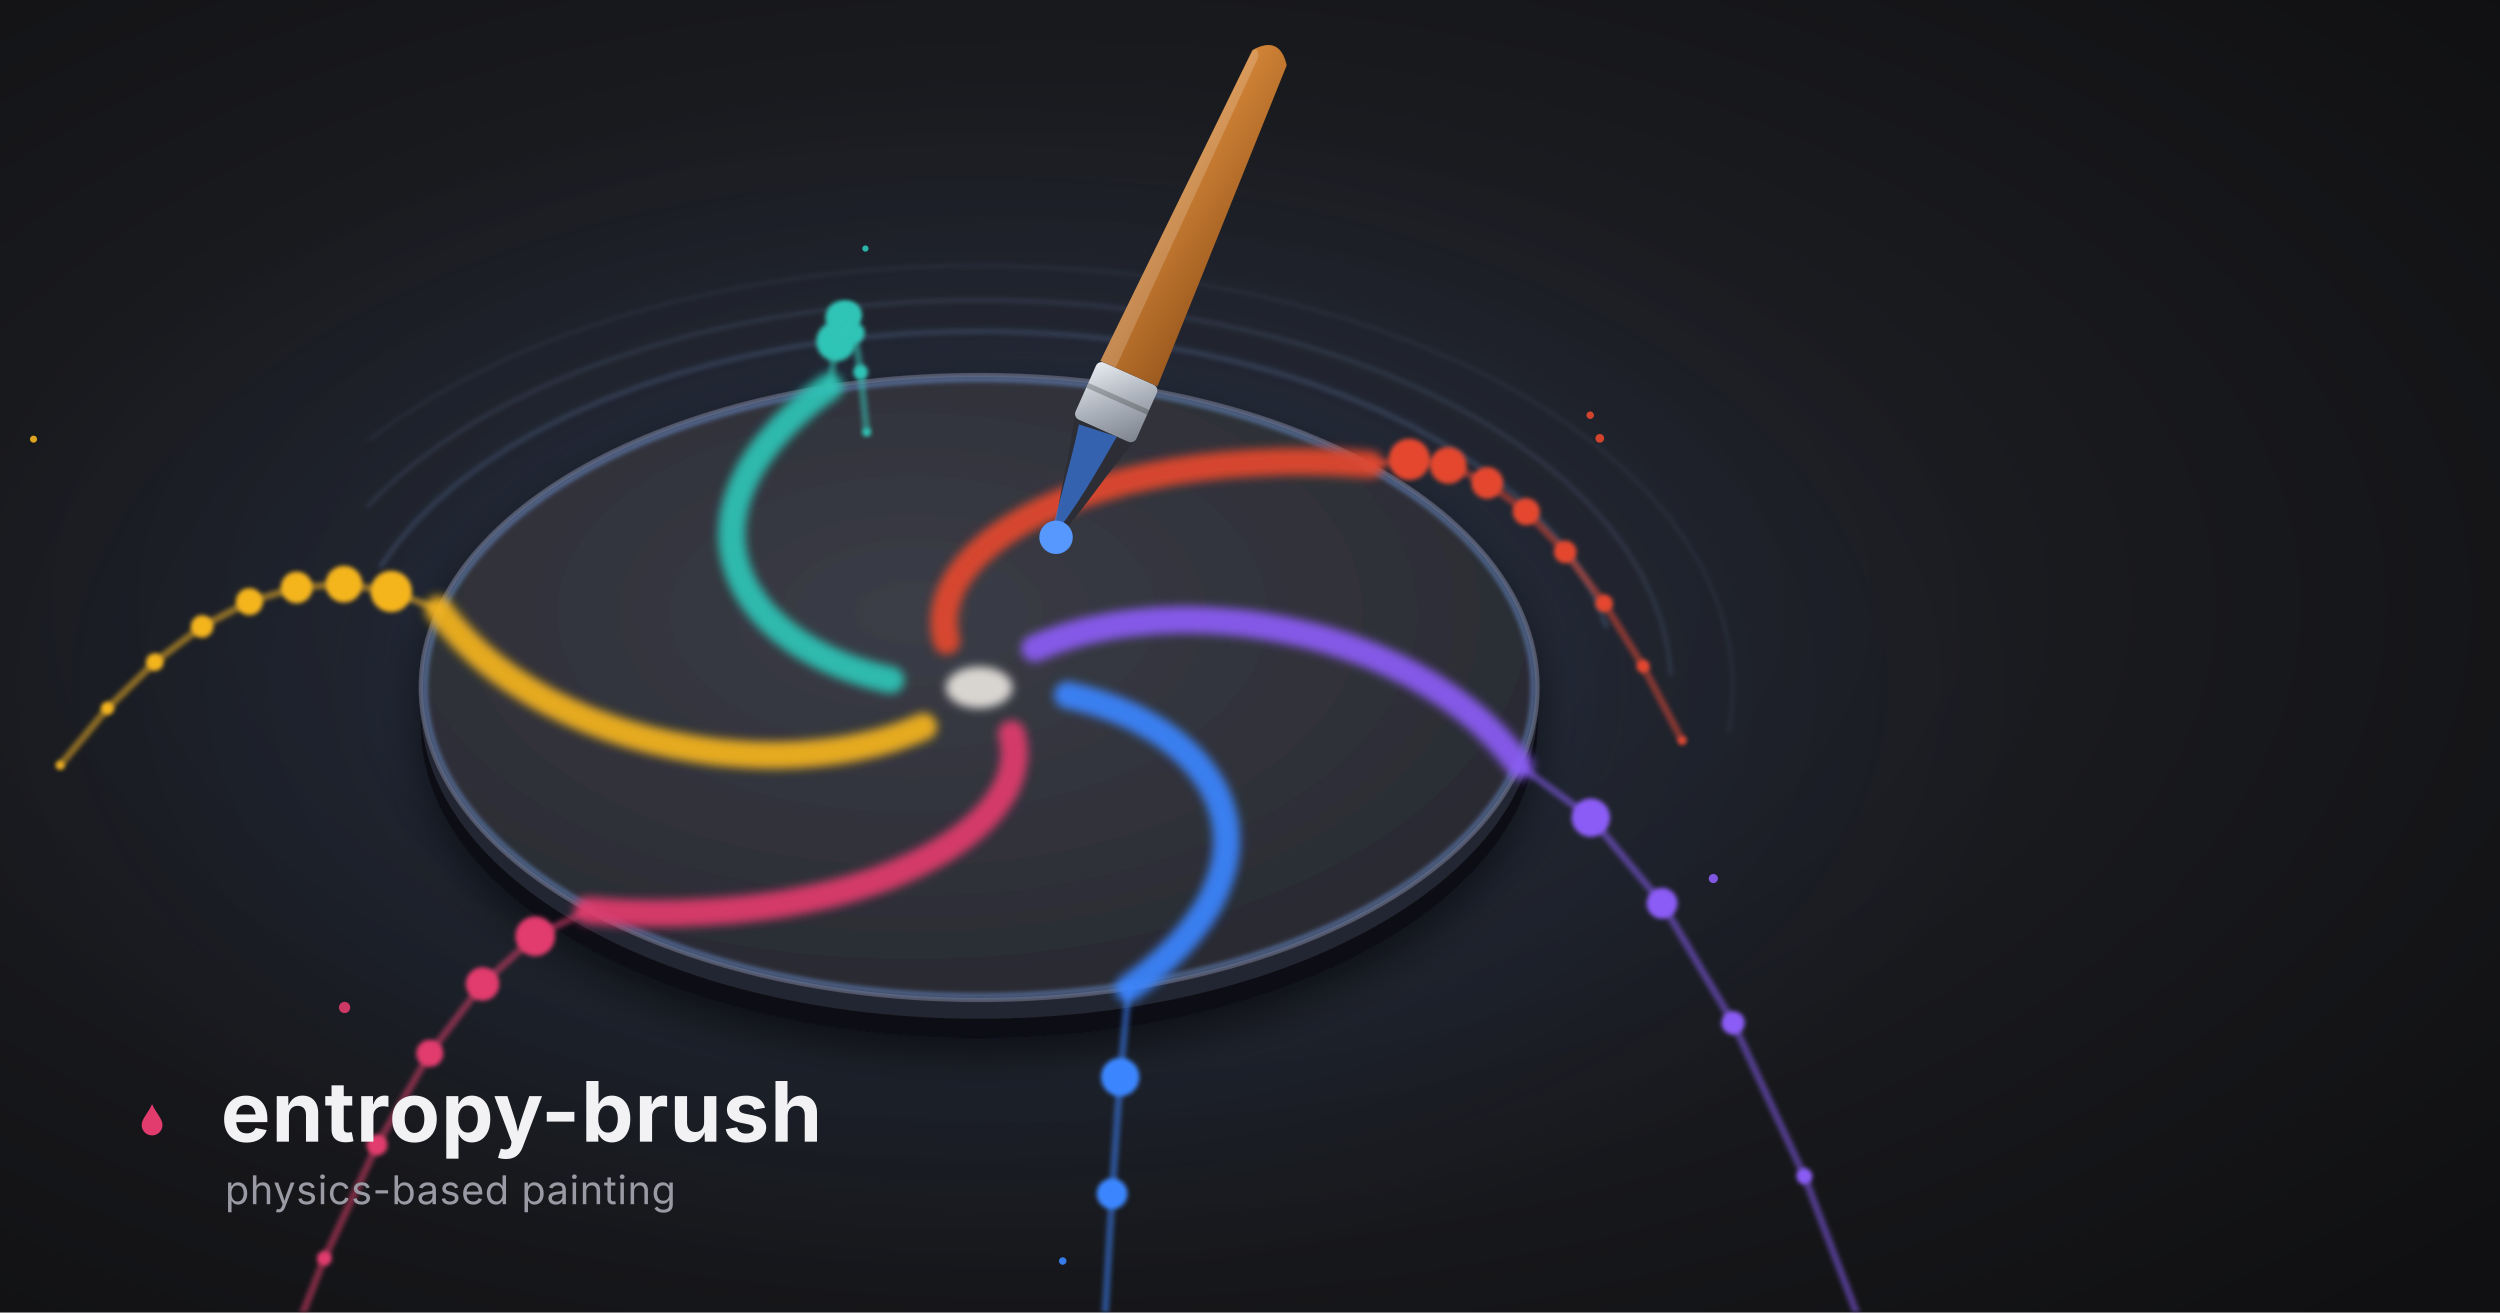
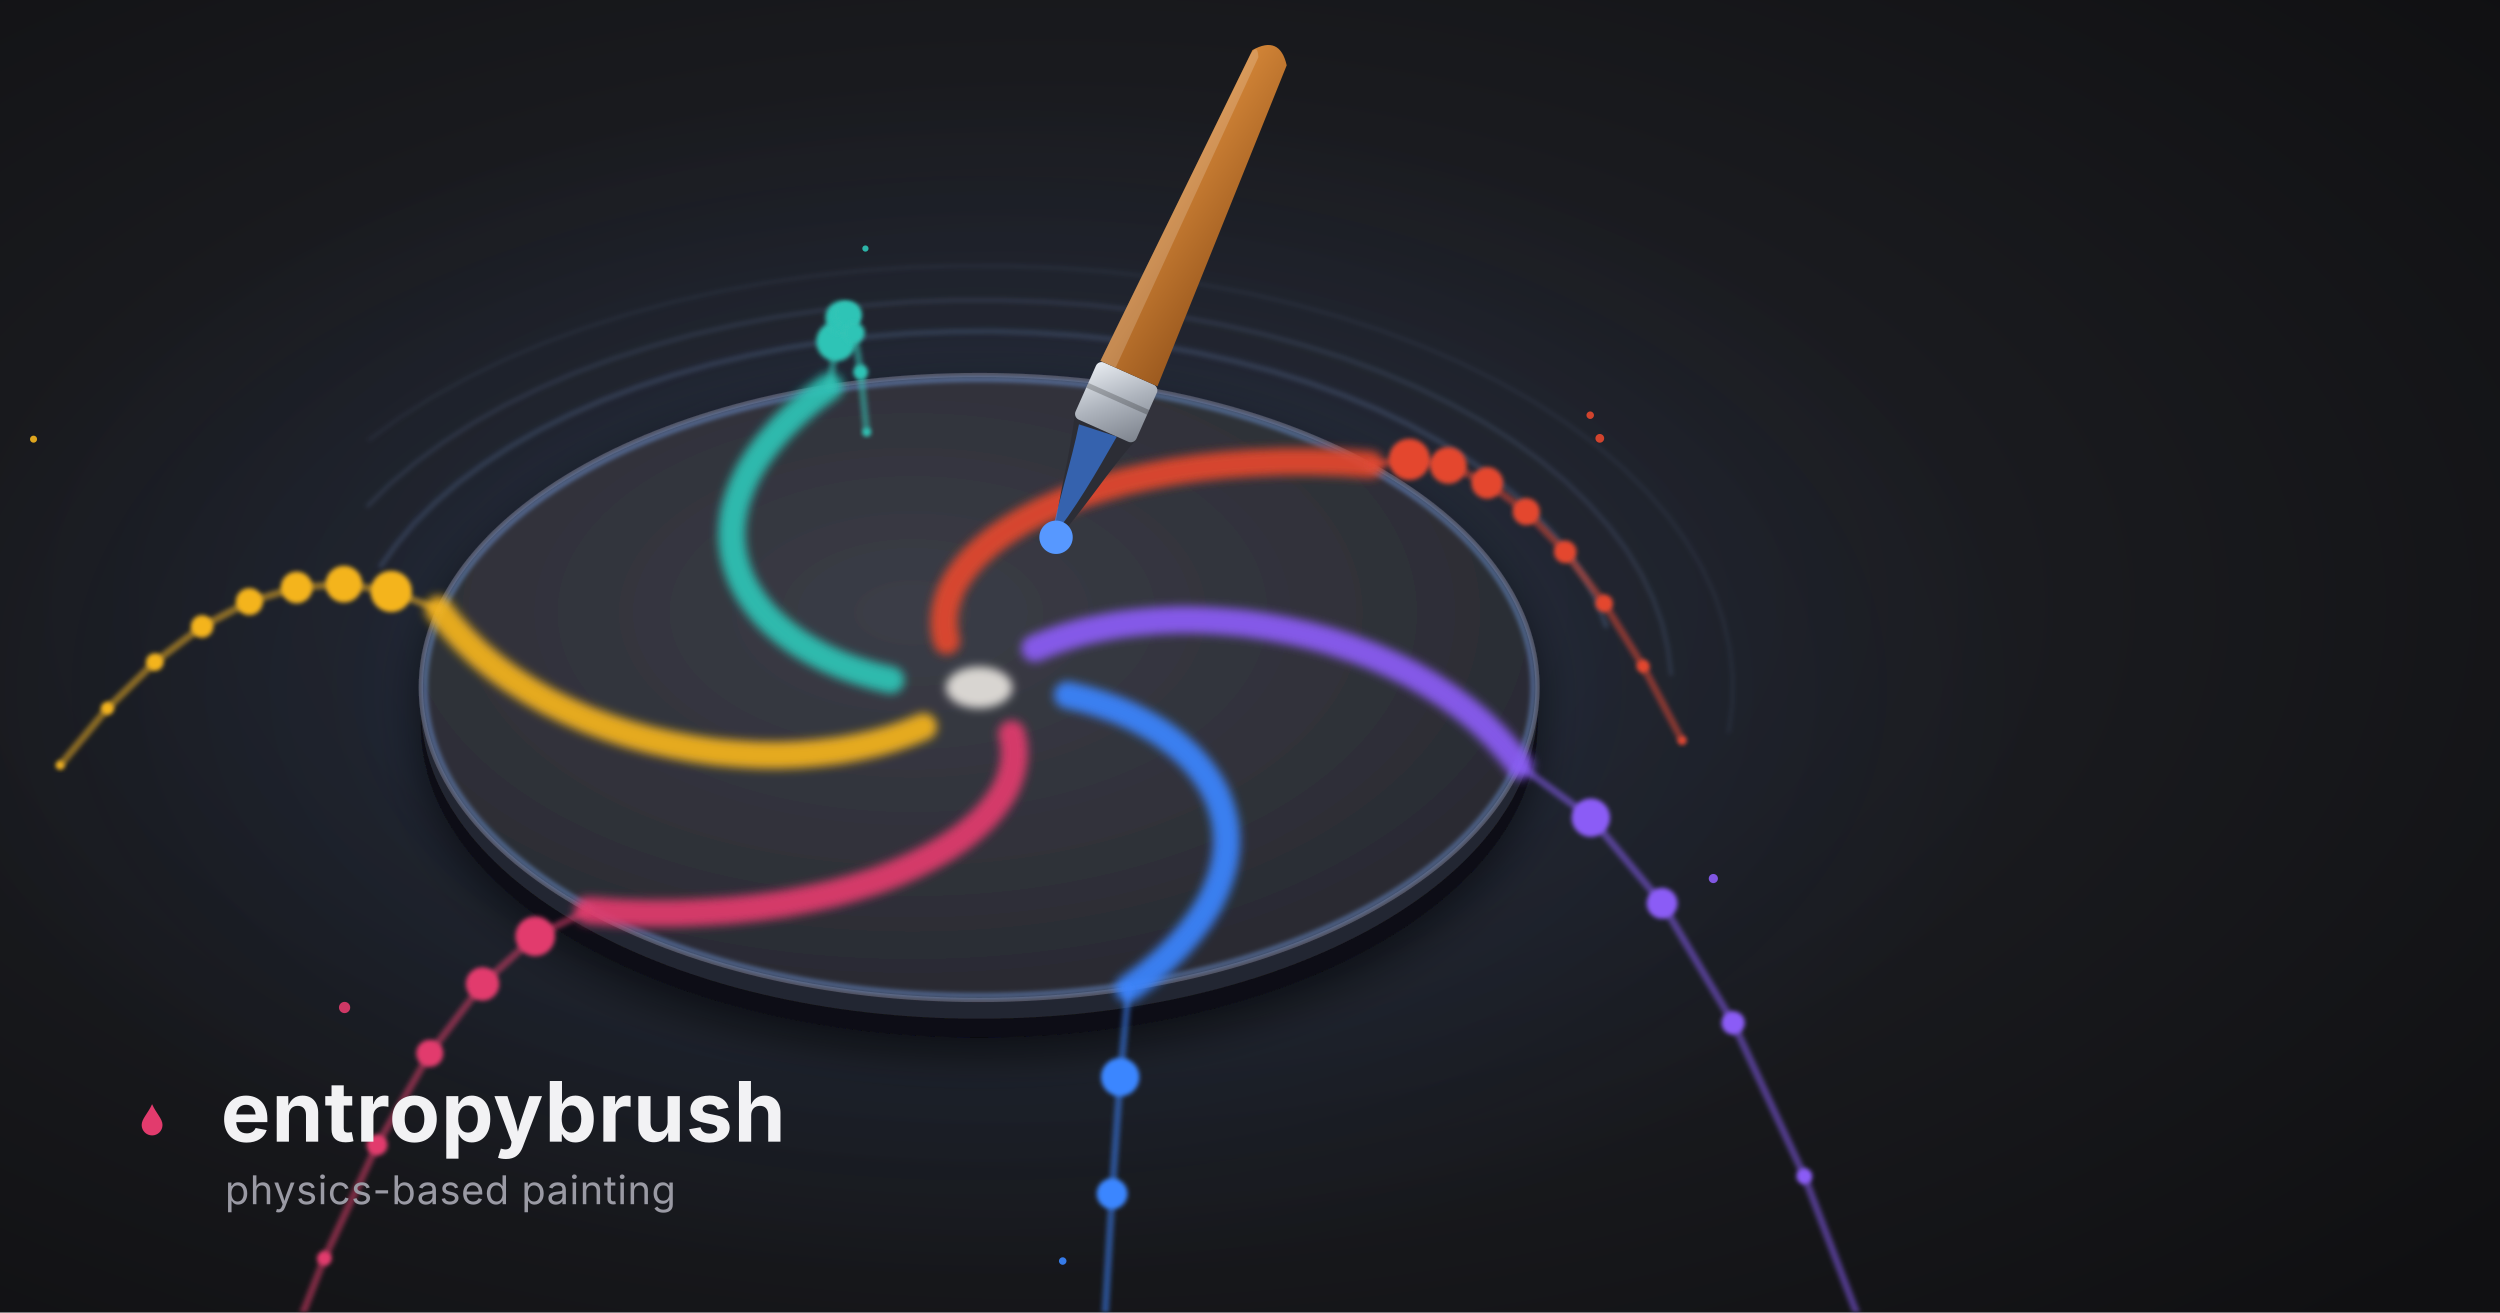
<svg xmlns="http://www.w3.org/2000/svg" viewBox="0 0 1200 630" width="1200" height="630">
  <defs>
    <radialGradient id="bg" cx="42%" cy="46%" r="75%">
      <stop offset="0" stop-color="#26262d" />
      <stop offset="0.55" stop-color="#191a1e" />
      <stop offset="1" stop-color="#101012" />
    </radialGradient>
    <radialGradient id="glow" cx="50%" cy="50%" r="50%">
      <stop offset="0" stop-color="#3a86ff" stop-opacity="0.28" />
      <stop offset="0.6" stop-color="#3a86ff" stop-opacity="0.05" />
      <stop offset="1" stop-color="#3a86ff" stop-opacity="0" />
    </radialGradient>
    <radialGradient id="disc" cx="44%" cy="38%" r="74%">
      <stop offset="0" stop-color="#3b3d47" />
      <stop offset="1" stop-color="#26272e" />
    </radialGradient>
    <linearGradient id="handle" x1="0" y1="0" x2="1" y2="1">
      <stop offset="0" stop-color="#d98a3a" />
      <stop offset="1" stop-color="#9c5a1f" />
    </linearGradient>
    <linearGradient id="ferrule" x1="0" y1="0" x2="1" y2="1">
      <stop offset="0" stop-color="#e9edf2" />
      <stop offset="0.5" stop-color="#aeb4bd" />
      <stop offset="1" stop-color="#7c828c" />
    </linearGradient>
    <filter id="mblur" x="-30%" y="-30%" width="160%" height="160%">
      <feGaussianBlur stdDeviation="2.2" />
    </filter>
    <filter id="soft" x="-40%" y="-40%" width="180%" height="180%">
      <feGaussianBlur stdDeviation="1.1" />
    </filter>
    <filter id="ds" x="-40%" y="-40%" width="180%" height="180%">
      <feDropShadow dx="0" dy="8" stdDeviation="10" flood-color="#000" flood-opacity="0.55" />
    </filter>
  </defs>
  <rect width="1200" height="630" fill="url(#bg)" />
  <ellipse cx="470" cy="330" rx="509" ry="285" fill="url(#glow)" />
  <polyline points="182.9,271.5 190.4,261.1 199.0,251.0 208.8,241.3 219.7,231.9 231.7,223.0 244.7,214.5 258.7,206.5 273.6,199.0 289.3,192.1 305.8,185.8 323.0,180.1 340.9,175.0 359.3,170.6 378.1,166.9 397.4,163.9 416.9,161.6 436.7,160.0 456.7,159.2 476.7,159.0 496.6,159.7 516.5,161.0 536.1,163.1 555.5,165.8 574.5,169.3 593.0,173.5 611.1,178.3 628.5,183.8 645.2,189.9 661.2,196.6 676.4,203.9 690.7,211.8 704.0,220.1 716.4,228.9 727.7,238.1 737.9,247.8 746.9,257.7 754.7,268.0 761.4,278.6 766.8,289.4 770.9,300.3" fill="none" stroke="#8fb6ff" stroke-opacity="0.16" stroke-width="2.5" stroke-linecap="round" filter="url(#soft)" />
  <polyline points="176.6,242.7 187.4,232.1 199.5,222.0 212.7,212.3 227.0,203.1 242.3,194.5 258.6,186.5 275.8,179.0 293.9,172.3 312.7,166.2 332.2,160.7 352.3,156.1 372.8,152.1 393.8,149.0 415.2,146.6 436.7,144.9 458.4,144.1 480.1,144.1 501.9,144.9 523.4,146.4 544.8,148.8 565.8,151.9 586.4,155.8 606.5,160.4 626.0,165.8 644.9,171.8 663.0,178.6 680.3,186.0 696.6,194.0 712.1,202.6 726.4,211.7 739.7,221.3 751.8,231.4 762.7,242.0 772.4,252.9 780.8,264.1 787.8,275.6 793.5,287.4 797.8,299.3 800.6,311.4 802.1,323.5" fill="none" stroke="#8fb6ff" stroke-opacity="0.12" stroke-width="2.0" stroke-linecap="round" filter="url(#soft)" />
  <polyline points="177.3,211.0 191.8,200.5 207.6,190.6 224.4,181.3 242.3,172.6 261.2,164.6 281.0,157.3 301.5,150.8 322.8,145.0 344.8,140.0 367.2,135.8 390.2,132.5 413.4,130.0 436.9,128.3 460.5,127.6 484.2,127.7 507.8,128.6 531.3,130.4 554.5,133.1 577.3,136.6 599.7,140.9 621.5,146.1 642.6,152.0 663.1,158.7 682.7,166.2 701.3,174.3 719.0,183.1 735.7,192.5 751.2,202.6 765.5,213.1 778.5,224.2 790.2,235.7 800.5,247.6 809.4,259.9 816.9,272.5 822.9,285.3 827.3,298.3 830.3,311.5 831.7,324.7 831.5,338.0 829.8,351.2" fill="none" stroke="#8fb6ff" stroke-opacity="0.08" stroke-width="1.5" stroke-linecap="round" filter="url(#soft)" />
  <g filter="url(#ds)">
    <ellipse cx="470" cy="348" rx="268" ry="150" fill="#0e0f12" />
    <ellipse cx="470" cy="339" rx="268" ry="150" fill="#242530" />
    <ellipse cx="470" cy="330" rx="268" ry="150" fill="url(#disc)" stroke="#4f5160" stroke-width="2" />
  </g>
  <ellipse cx="470" cy="330" rx="266" ry="148" fill="none" stroke="#7fb0ff" stroke-opacity="0.45" stroke-width="2.5" filter="url(#soft)" />
  <g filter="url(#mblur)">
    <path d="M 512.4 333.6 L 520.6 335.6 L 528.5 338.0 L 536.1 340.7 L 543.4 343.9 L 550.3 347.5 L 556.8 351.4 L 562.7 355.7 L 568.2 360.3 L 573.1 365.2 L 577.4 370.5 L 581.1 376.0 L 584.1 381.7 L 586.3 387.7 L 587.9 393.9 L 588.7 400.3 L 588.7 406.8 L 587.9 413.5 L 586.2 420.2 L 583.7 427.1 L 580.4 434.0 L 576.1 440.9 L 571.0 447.7 L 565.0 454.6 L 558.1 461.4 L 550.4 468.0 L 541.7 474.5" fill="none" stroke="#3A86FF" stroke-width="13" stroke-linecap="round" stroke-opacity="0.92" />
    <path d="M 485.6 352.3 L 486.7 357.3 L 486.9 362.3 L 486.4 367.4 L 485.1 372.5 L 483.1 377.7 L 480.2 382.8 L 476.6 387.8 L 472.2 392.8 L 467.0 397.6 L 461.1 402.3 L 454.4 406.8 L 447.0 411.1 L 438.9 415.2 L 430.1 419.1 L 420.6 422.7 L 410.5 425.9 L 399.8 428.9 L 388.5 431.4 L 376.7 433.7 L 364.3 435.5 L 351.5 436.9 L 338.3 437.8 L 324.7 438.4 L 310.8 438.4 L 296.6 438.0 L 282.2 437.0" fill="none" stroke="#E23B6D" stroke-width="13" stroke-linecap="round" stroke-opacity="0.92" />
    <path d="M 443.3 348.8 L 436.1 351.7 L 428.4 354.4 L 420.3 356.7 L 411.7 358.6 L 402.8 360.2 L 393.5 361.3 L 383.9 362.1 L 374.0 362.5 L 363.9 362.4 L 353.7 361.8 L 343.4 360.9 L 333.0 359.4 L 322.6 357.5 L 312.2 355.2 L 301.9 352.4 L 291.8 349.1 L 281.9 345.4 L 272.3 341.2 L 262.9 336.6 L 254.0 331.5 L 245.4 326.0 L 237.3 320.1 L 229.7 313.8 L 222.7 307.0 L 216.3 299.9 L 210.5 292.5" fill="none" stroke="#F4B41E" stroke-width="13" stroke-linecap="round" stroke-opacity="0.92" />
    <path d="M 427.6 326.4 L 419.4 324.4 L 411.5 322.0 L 403.9 319.3 L 396.6 316.1 L 389.7 312.5 L 383.2 308.6 L 377.3 304.3 L 371.8 299.7 L 366.9 294.8 L 362.6 289.5 L 358.9 284.0 L 355.9 278.3 L 353.7 272.3 L 352.1 266.1 L 351.3 259.7 L 351.3 253.2 L 352.1 246.5 L 353.8 239.8 L 356.3 232.9 L 359.6 226.0 L 363.9 219.1 L 369.0 212.3 L 375.0 205.4 L 381.9 198.6 L 389.6 192.0 L 398.3 185.5" fill="none" stroke="#2EC4B6" stroke-width="13" stroke-linecap="round" stroke-opacity="0.92" />
    <path d="M 454.4 307.7 L 453.3 302.7 L 453.1 297.7 L 453.6 292.6 L 454.9 287.5 L 456.9 282.3 L 459.8 277.2 L 463.4 272.2 L 467.8 267.2 L 473.0 262.4 L 478.9 257.7 L 485.6 253.2 L 493.0 248.9 L 501.1 244.8 L 509.9 240.9 L 519.4 237.3 L 529.5 234.1 L 540.2 231.1 L 551.5 228.6 L 563.3 226.3 L 575.7 224.5 L 588.5 223.1 L 601.7 222.2 L 615.3 221.6 L 629.2 221.6 L 643.4 222.0 L 657.8 223.0" fill="none" stroke="#E4472E" stroke-width="13" stroke-linecap="round" stroke-opacity="0.92" />
    <path d="M 496.7 311.2 L 503.9 308.3 L 511.6 305.6 L 519.7 303.3 L 528.3 301.4 L 537.2 299.8 L 546.5 298.7 L 556.1 297.9 L 566.0 297.5 L 576.1 297.6 L 586.3 298.2 L 596.6 299.1 L 607.0 300.6 L 617.4 302.5 L 627.8 304.8 L 638.1 307.6 L 648.2 310.9 L 658.1 314.6 L 667.7 318.8 L 677.1 323.4 L 686.0 328.5 L 694.6 334.0 L 702.7 339.9 L 710.3 346.2 L 717.3 353.0 L 723.7 360.1 L 729.5 367.5" fill="none" stroke="#8B5CF6" stroke-width="13" stroke-linecap="round" stroke-opacity="0.92" />
    <ellipse cx="470" cy="330" rx="16" ry="10" fill="#f4f1ea" opacity="0.85" />
  </g>
  <g>
    <path d="M 541.7 474.5 L 537.7 517.0 L 533.8 573.0 L 529.8 642.8 L 525.9 726.1 L 522.0 823.1" fill="none" stroke="#3A86FF" stroke-opacity="0.5" stroke-width="3.5" stroke-linecap="round" filter="url(#soft)" />
    <circle cx="537.7" cy="517.0" r="9.2" fill="#3A86FF" filter="url(#soft)" />
    <circle cx="533.8" cy="573.0" r="7.4" fill="#3A86FF" filter="url(#soft)" />
    <circle cx="529.8" cy="642.8" r="5.6" fill="#3A86FF" filter="url(#soft)" />
    <circle cx="525.9" cy="726.1" r="3.8" fill="#3A86FF" filter="url(#soft)" />
    <circle cx="522.0" cy="823.1" r="2.0" fill="#3A86FF" filter="url(#soft)" />
    <circle cx="510.1" cy="605.3" r="1.8" fill="#3A86FF" opacity="0.9" />
    <path d="M 282.2 437.0 L 256.9 449.4 L 231.6 472.3 L 206.3 505.6 L 181.0 549.6 L 155.7 604.0 L 130.3 668.9" fill="none" stroke="#E23B6D" stroke-opacity="0.5" stroke-width="3.5" stroke-linecap="round" filter="url(#soft)" />
    <circle cx="256.9" cy="449.4" r="9.5" fill="#E23B6D" filter="url(#soft)" />
    <circle cx="231.6" cy="472.3" r="8.0" fill="#E23B6D" filter="url(#soft)" />
    <circle cx="206.3" cy="505.6" r="6.5" fill="#E23B6D" filter="url(#soft)" />
    <circle cx="181.0" cy="549.6" r="5.0" fill="#E23B6D" filter="url(#soft)" />
    <circle cx="155.7" cy="604.0" r="3.5" fill="#E23B6D" filter="url(#soft)" />
    <circle cx="130.3" cy="668.9" r="2.0" fill="#E23B6D" filter="url(#soft)" />
    <circle cx="165.4" cy="483.6" r="2.7" fill="#E23B6D" opacity="0.9" />
    <path d="M 210.5 292.5 L 187.8 283.9 L 165.1 280.4 L 142.4 282.0 L 119.7 288.8 L 97.0 300.7 L 74.3 317.8 L 51.6 340.0 L 28.9 367.3" fill="none" stroke="#F4B41E" stroke-opacity="0.5" stroke-width="3.5" stroke-linecap="round" filter="url(#soft)" />
    <circle cx="187.8" cy="283.9" r="9.9" fill="#F4B41E" filter="url(#soft)" />
    <circle cx="165.1" cy="280.4" r="8.8" fill="#F4B41E" filter="url(#soft)" />
    <circle cx="142.4" cy="282.0" r="7.6" fill="#F4B41E" filter="url(#soft)" />
    <circle cx="119.7" cy="288.8" r="6.5" fill="#F4B41E" filter="url(#soft)" />
    <circle cx="97.0" cy="300.7" r="5.4" fill="#F4B41E" filter="url(#soft)" />
    <circle cx="74.3" cy="317.8" r="4.2" fill="#F4B41E" filter="url(#soft)" />
    <circle cx="51.6" cy="340.0" r="3.1" fill="#F4B41E" filter="url(#soft)" />
    <circle cx="28.9" cy="367.3" r="2.0" fill="#F4B41E" filter="url(#soft)" />
    <circle cx="16.1" cy="210.8" r="1.7" fill="#F4B41E" opacity="0.9" />
    <path d="M 398.3 185.5 L 401.3 163.9 L 404.2 152.4 L 407.2 151.1 L 410.1 159.8 L 413.1 178.6 L 416.0 207.4" fill="none" stroke="#2EC4B6" stroke-opacity="0.5" stroke-width="3.5" stroke-linecap="round" filter="url(#soft)" />
    <circle cx="401.3" cy="163.9" r="9.5" fill="#2EC4B6" filter="url(#soft)" />
    <circle cx="404.2" cy="152.4" r="8.0" fill="#2EC4B6" filter="url(#soft)" />
    <circle cx="407.2" cy="151.1" r="6.5" fill="#2EC4B6" filter="url(#soft)" />
    <circle cx="410.1" cy="159.8" r="5.0" fill="#2EC4B6" filter="url(#soft)" />
    <circle cx="413.1" cy="178.6" r="3.5" fill="#2EC4B6" filter="url(#soft)" />
    <circle cx="416.0" cy="207.4" r="2.0" fill="#2EC4B6" filter="url(#soft)" />
    <circle cx="415.4" cy="119.3" r="1.5" fill="#2EC4B6" opacity="0.9" />
    <path d="M 657.8 223.0 L 676.5 220.5 L 695.2 223.4 L 713.9 231.8 L 732.6 245.6 L 751.3 264.9 L 770.0 289.6 L 788.7 319.8 L 807.4 355.4" fill="none" stroke="#E4472E" stroke-opacity="0.5" stroke-width="3.5" stroke-linecap="round" filter="url(#soft)" />
    <circle cx="676.5" cy="220.5" r="9.9" fill="#E4472E" filter="url(#soft)" />
    <circle cx="695.2" cy="223.4" r="8.8" fill="#E4472E" filter="url(#soft)" />
    <circle cx="713.9" cy="231.8" r="7.6" fill="#E4472E" filter="url(#soft)" />
    <circle cx="732.6" cy="245.6" r="6.5" fill="#E4472E" filter="url(#soft)" />
    <circle cx="751.3" cy="264.9" r="5.4" fill="#E4472E" filter="url(#soft)" />
    <circle cx="770.0" cy="289.6" r="4.2" fill="#E4472E" filter="url(#soft)" />
    <circle cx="788.7" cy="319.8" r="3.1" fill="#E4472E" filter="url(#soft)" />
    <circle cx="807.4" cy="355.4" r="2.0" fill="#E4472E" filter="url(#soft)" />
    <circle cx="763.3" cy="199.3" r="1.8" fill="#E4472E" opacity="0.9" />
    <circle cx="767.9" cy="210.4" r="2.1" fill="#E4472E" opacity="0.9" />
    <path d="M 729.5 367.5 L 763.6 392.5 L 797.8 433.6 L 831.9 491.0 L 866.1 564.6 L 900.3 654.3" fill="none" stroke="#8B5CF6" stroke-opacity="0.5" stroke-width="3.5" stroke-linecap="round" filter="url(#soft)" />
    <circle cx="763.6" cy="392.5" r="9.2" fill="#8B5CF6" filter="url(#soft)" />
    <circle cx="797.8" cy="433.6" r="7.4" fill="#8B5CF6" filter="url(#soft)" />
    <circle cx="831.9" cy="491.0" r="5.6" fill="#8B5CF6" filter="url(#soft)" />
    <circle cx="866.1" cy="564.6" r="3.8" fill="#8B5CF6" filter="url(#soft)" />
    <circle cx="900.3" cy="654.3" r="2.0" fill="#8B5CF6" filter="url(#soft)" />
    <circle cx="822.4" cy="421.7" r="2.2" fill="#8B5CF6" opacity="0.9" />
  </g>
  <g transform="translate(506.9 257.9) rotate(24)">
    <path d="M0 4 C -7 -18, -10 -40, -16 -58 L 16 -58 C 10 -40, 7 -18, 0 4 Z" fill="#2c2d35" />
    <path d="M-2 2 C -6 -16, -8 -36, -12 -54 L 7 -56 C 5 -36, 3 -16, -2 2 Z" fill="#3A86FF" opacity="0.6" />
    <rect x="-16" y="-86" width="32" height="30" rx="3" fill="url(#ferrule)" />
    <rect x="-16" y="-74" width="32" height="2.5" fill="#000" opacity="0.22" />
    <path d="M-15 -86 L 15 -86 L 9 -252 Q 0 -264 -9 -252 Z" fill="url(#handle)" />
    <path d="M-15 -86 L -7 -86 L -5 -250 Q -8 -256 -9 -250 Z" fill="#fff" opacity="0.18" />
  </g>
  <circle cx="506.9" cy="257.9" r="8" fill="#3A86FF" />
  <circle cx="506.9" cy="257.9" r="8" fill="#fff" opacity="0.15" />
  <g transform="translate(64 548)">
    <g transform="translate(0 -18) scale(0.5)">
      <path d="M18 0 C 22 9, 28 14, 28 20 A 10 10 0 1 1 8 20 C 8 14, 14 9, 18 0 Z" fill="#E23B6D" />
    </g>
-     <text x="42" y="0" font-family="Inter, Segoe UI, Helvetica, Arial, sans-serif" font-size="40" font-weight="700" fill="#f2f2f4" letter-spacing="0.5">entropy-brush</text>
+     <text x="42" y="0" font-family="Inter, Segoe UI, Helvetica, Arial, sans-serif" font-size="40" font-weight="700" fill="#f2f2f4" letter-spacing="0.5">entropybrush</text>
    <text x="44" y="30" font-family="Inter, Segoe UI, Helvetica, Arial, sans-serif" font-size="19" fill="#9a9aa4" letter-spacing="0.3">physics-based painting</text>
  </g>
</svg>
